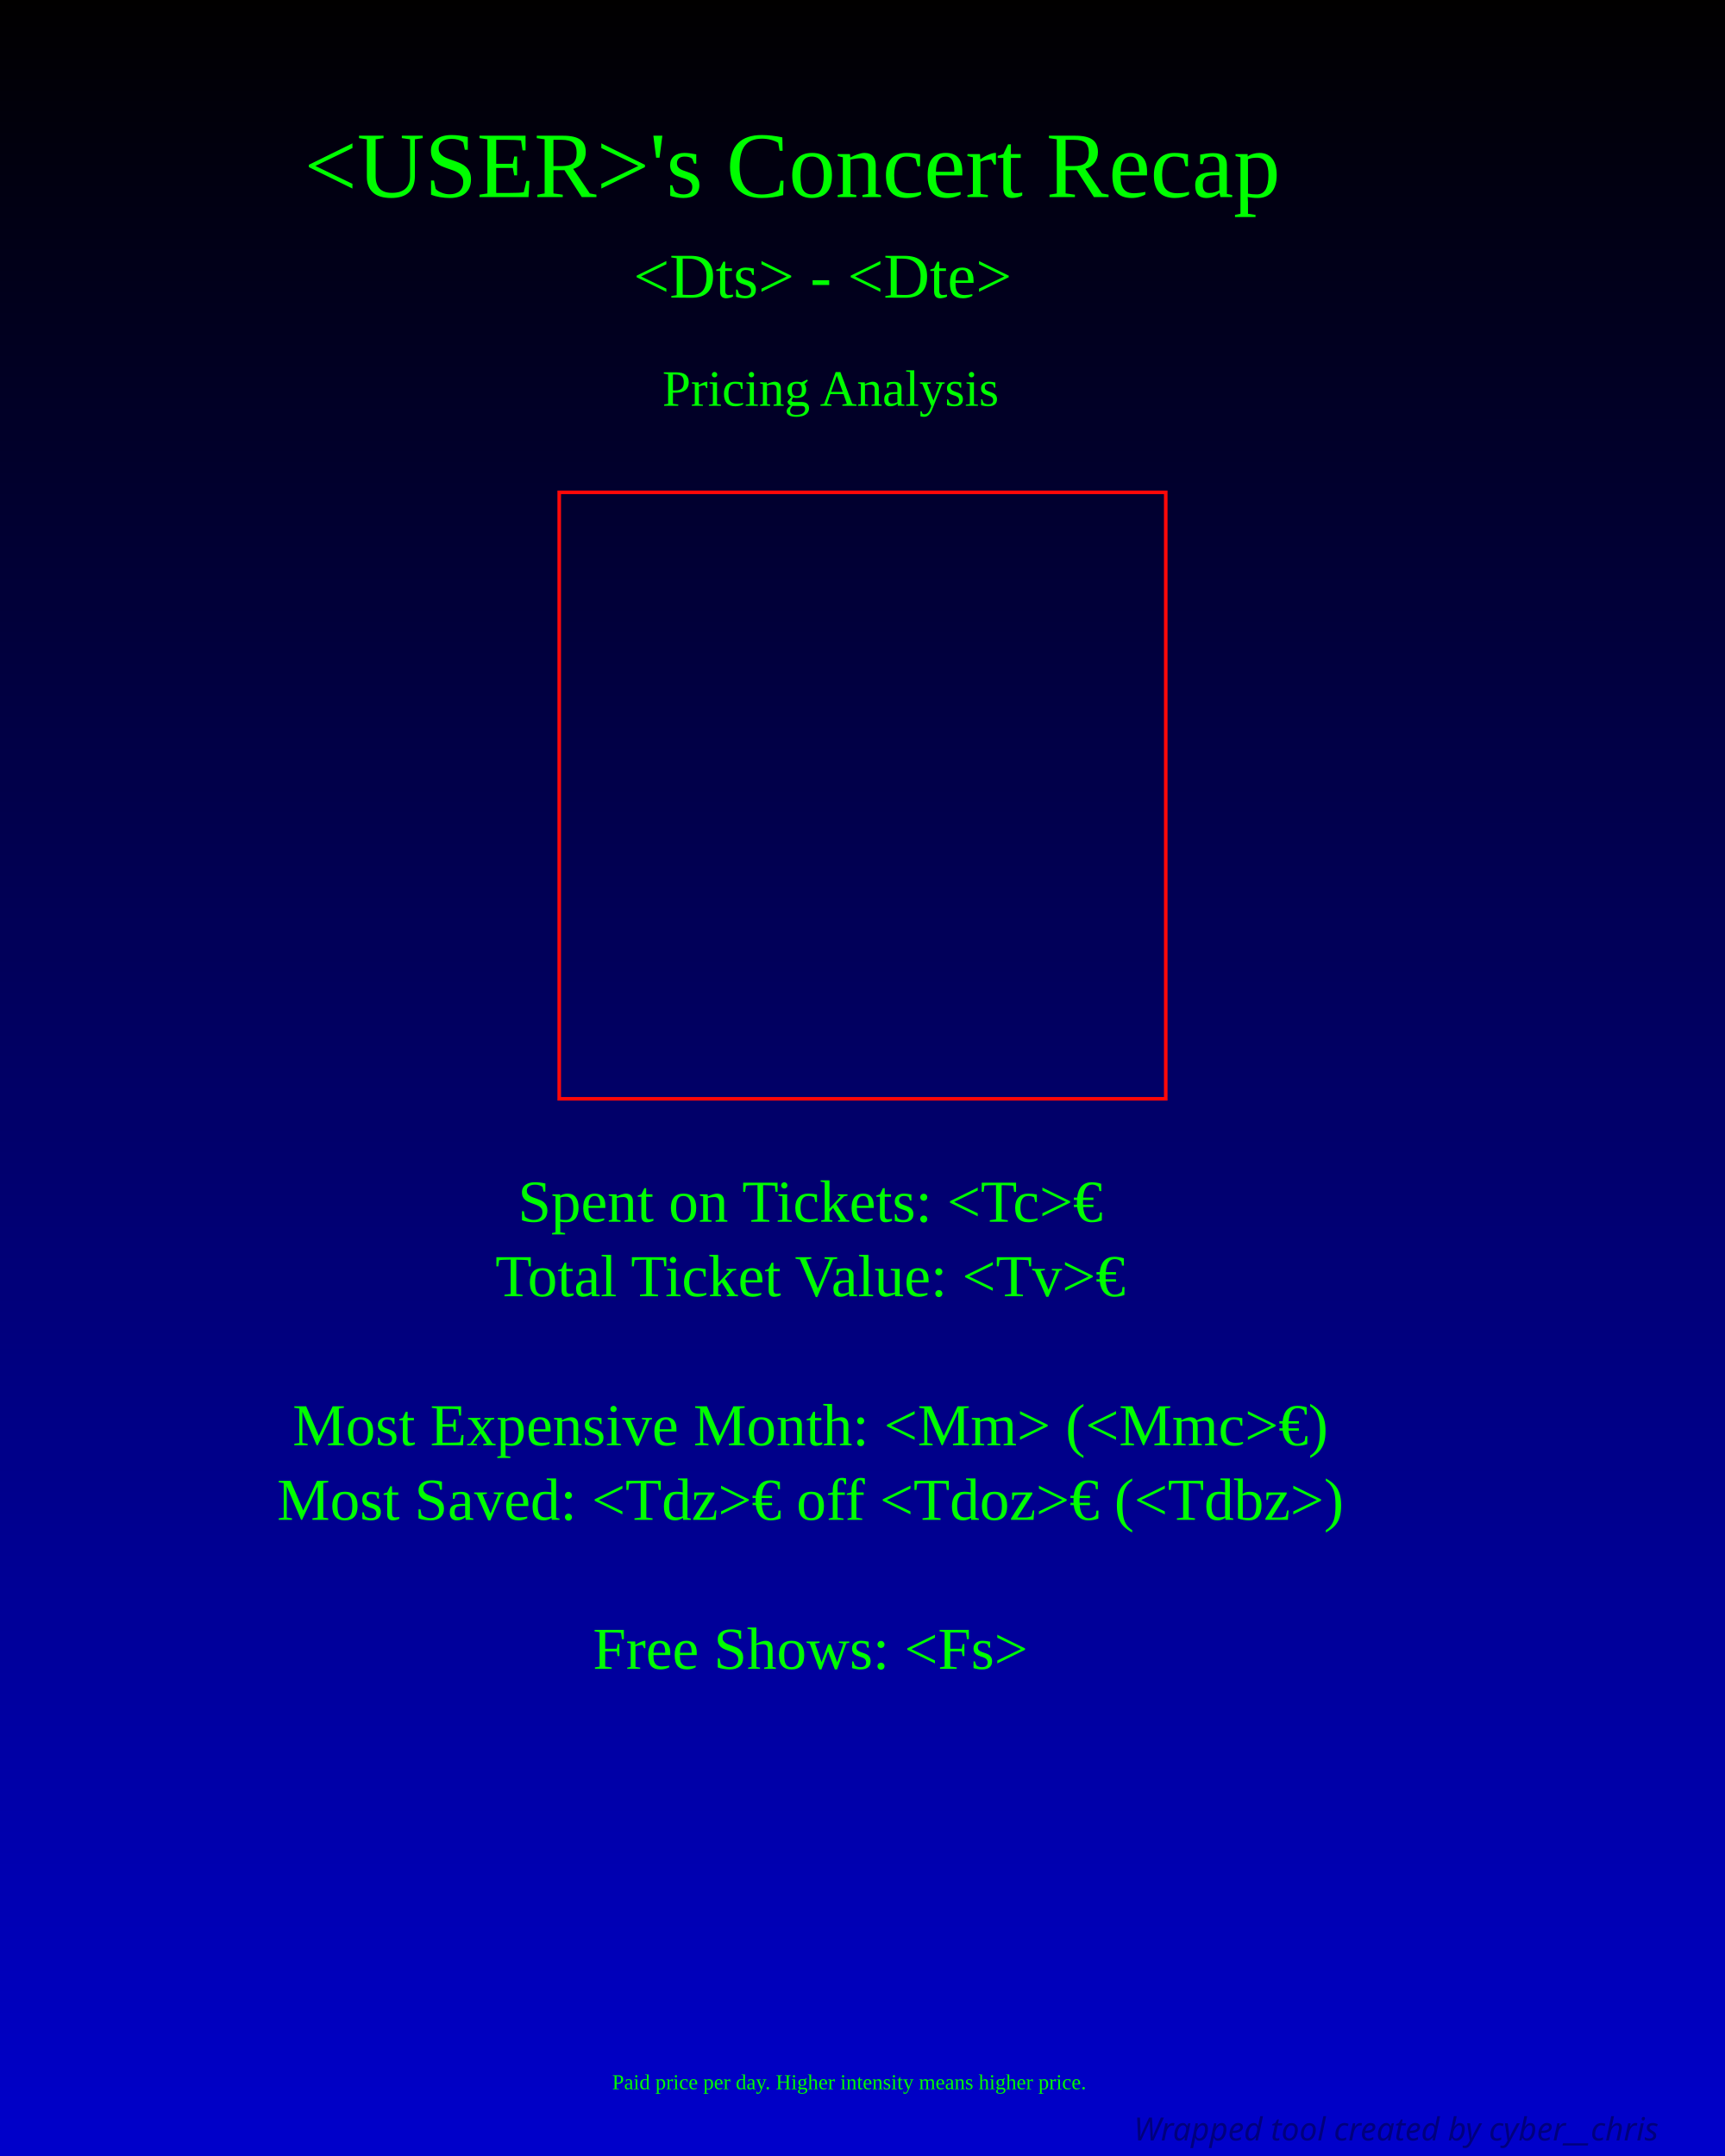
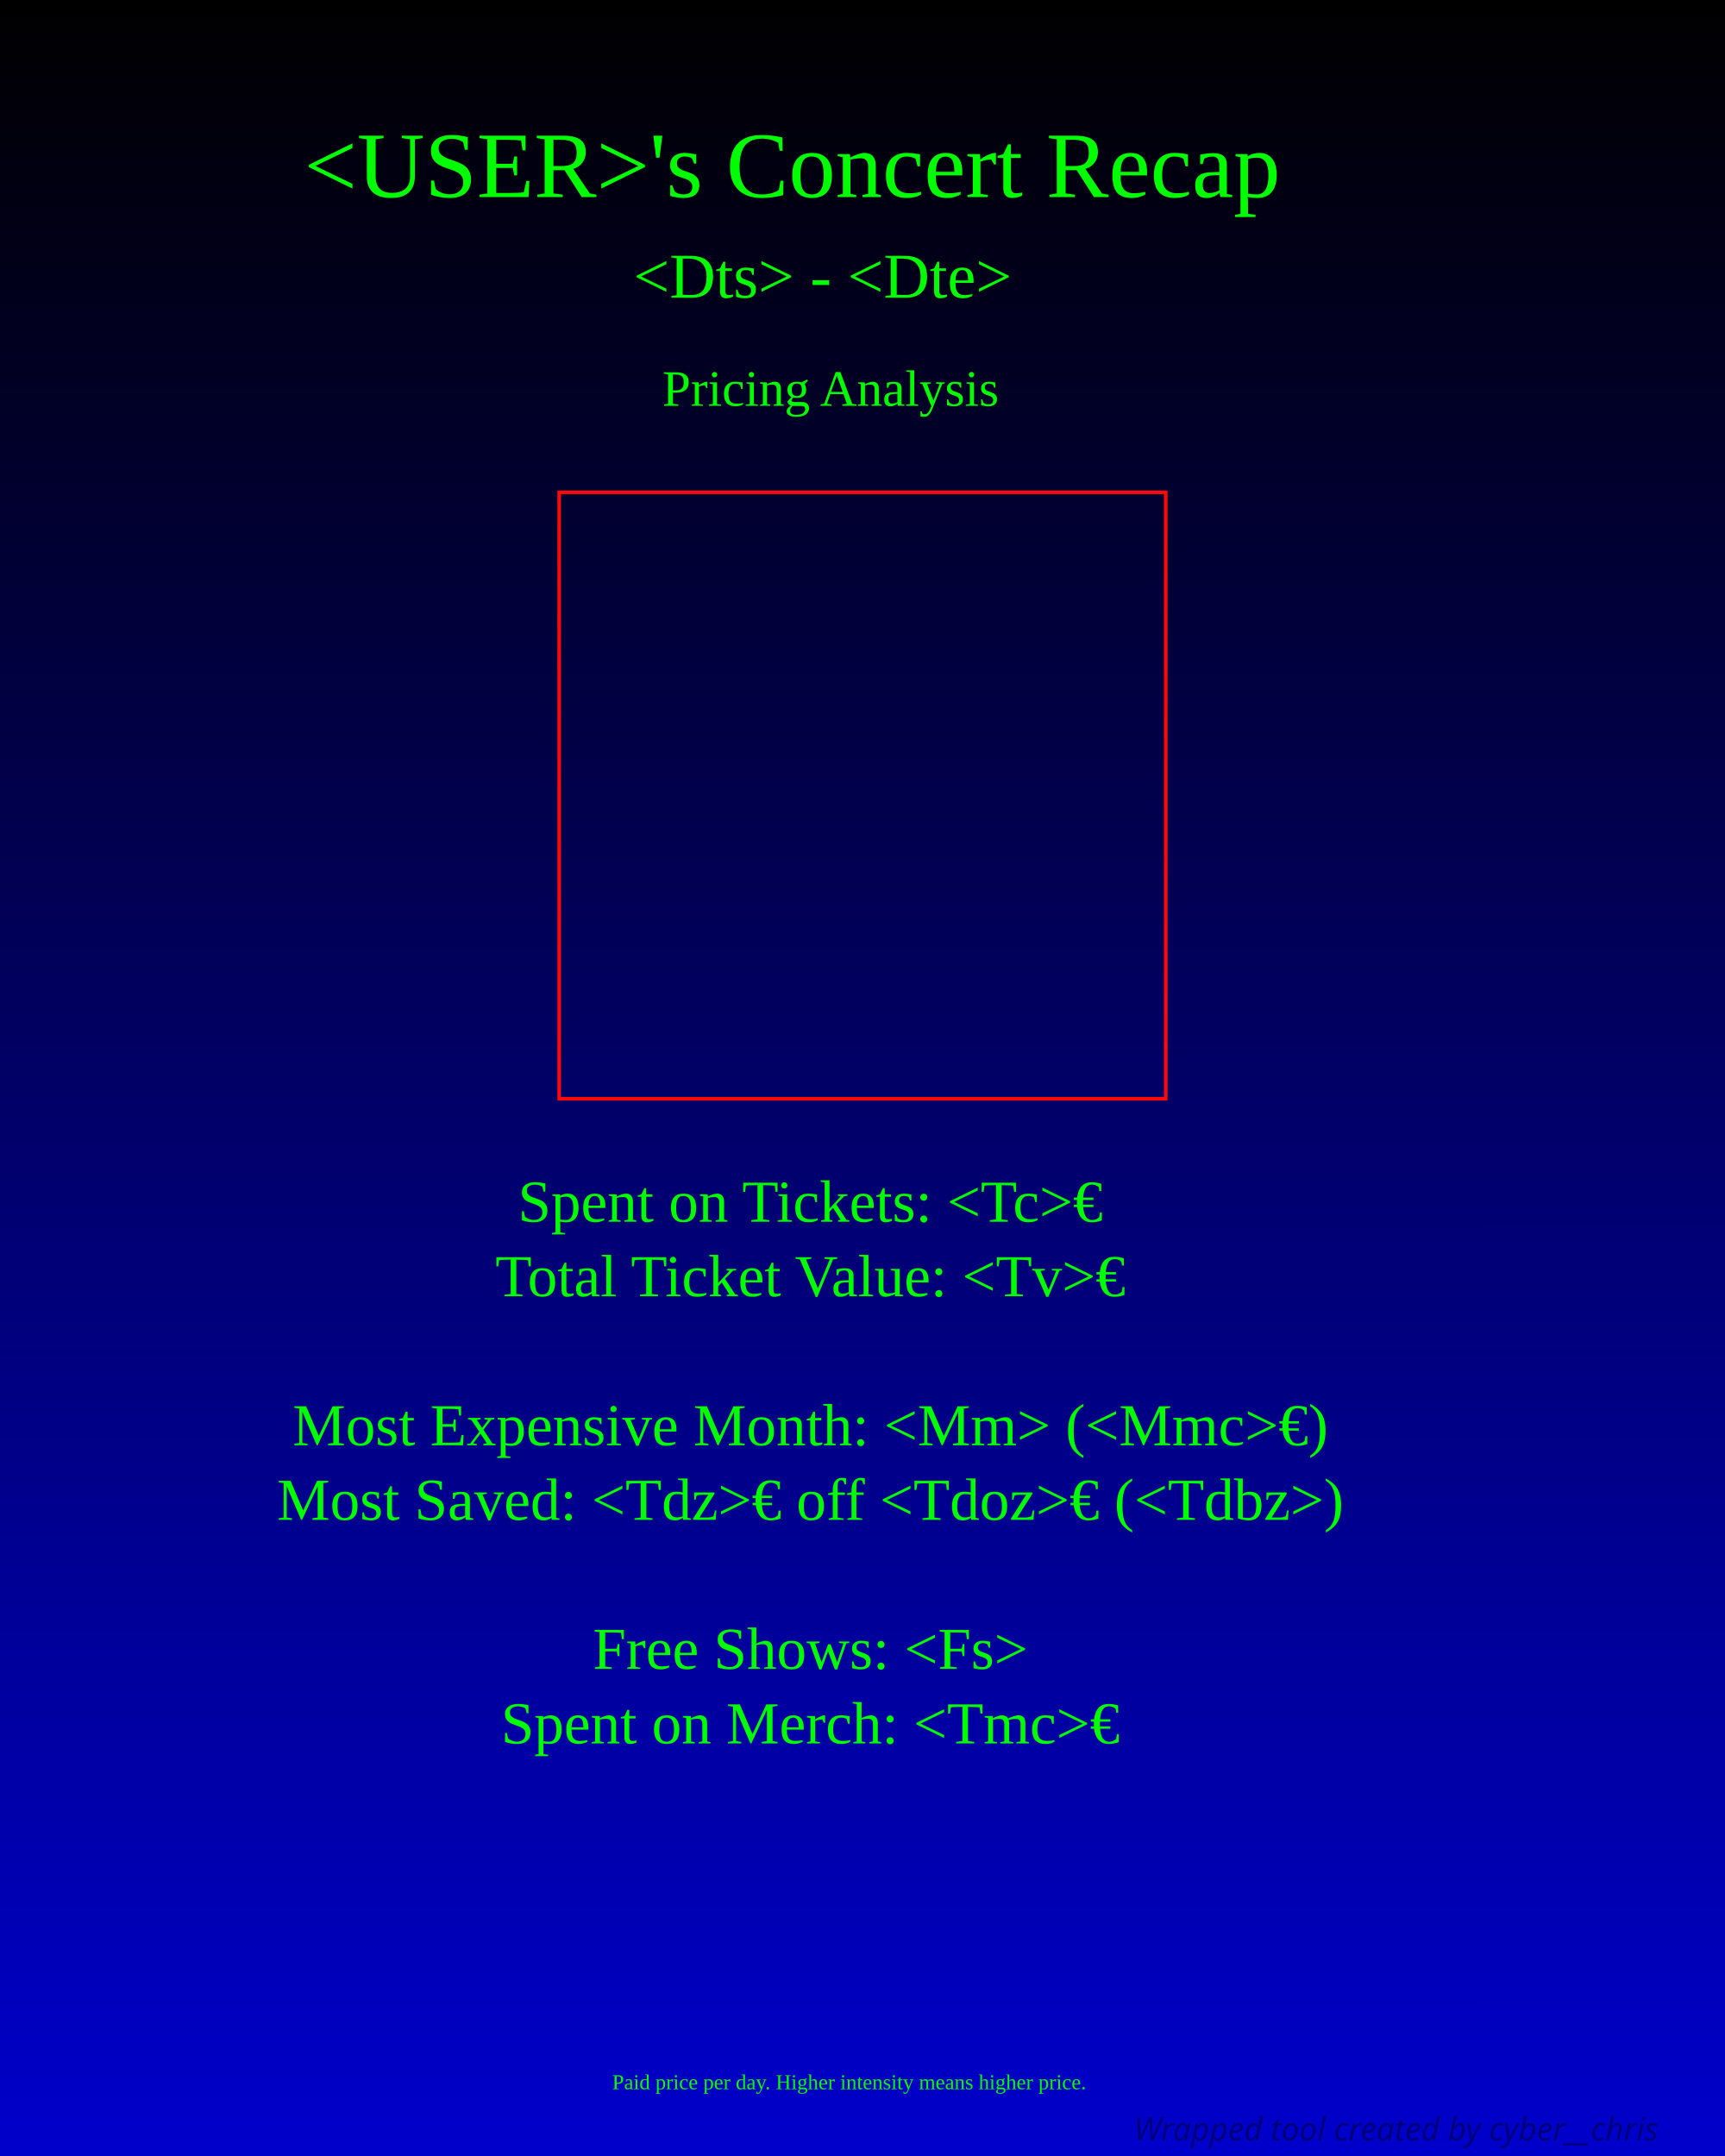
<svg xmlns="http://www.w3.org/2000/svg" xmlns:xlink="http://www.w3.org/1999/xlink" width="1080" height="1350" viewBox="0 0 1080 1350" version="1.1" id="svg1" xml:space="preserve">
  <defs id="defs1">
    <rect x="780.93" y="1044.32" width="299.07" height="35.68" id="rect4" />
    <rect x="40.778" y="84.638" width="1039.901" height="71.869" id="rect12" />
    <rect x="40.778" y="613.644" width="396.926" height="221.713" id="rect11" />
    <rect x="40.778" y="617.935" width="398.357" height="140.18" id="rect3" />
    <pattern xlink:href="#pattern6-7" preserveAspectRatio="xMidYMid" id="pattern7" patternTransform="matrix(0.2389014,0,0,0.2389014,228.0576,249.6872)" />
    <pattern patternUnits="userSpaceOnUse" width="29" height="20" patternTransform="translate(190,350)" preserveAspectRatio="xMidYMid" style="fill:#010000" id="pattern6-7">
      <path style="fill:none;stroke:#010000;stroke-width:10;stroke-linecap:butt;stroke-dasharray:none;paint-order:stroke markers fill;stop-color:#010000" d="M 0,5 C 19,5 10,15 29,15" id="path4-2" />
    </pattern>
    <linearGradient id="linearGradient3">
      <stop style="stop-color:#010000;stop-opacity:1;" offset="0" id="stop3" />
      <stop style="stop-color:#0000fe;stop-opacity:1" offset="1" id="stop4" />
    </linearGradient>
    <linearGradient xlink:href="#linearGradient3" id="linearGradient4" x1="540" y1="0" x2="540.03" y2="1351.384" gradientUnits="userSpaceOnUse" gradientTransform="scale(1,1.25)" />
  </defs>
  <g id="layer2" style="display:inline">
    <rect style="display:inline;fill:url(#linearGradient4);fill-opacity:1;stroke-width:1.118" id="rect2" width="1080" height="1350" x="0" y="0" />
    <text xml:space="preserve" style="font-style:italic;font-size:20px;font-family:sans-serif;-inkscape-font-specification:'sans-serif Italic';text-align:end;writing-mode:lr-tb;direction:ltr;text-anchor:end;display:inline;fill:#000000;fill-opacity:0.382;stroke:#ff0808;stroke-width:1.034;stroke-opacity:0" x="1064.314" y="1340.247" id="text14">
      <tspan id="tspan14" x="1064.314" y="1340.247" dx="0 0 0 0 0 0 0 0 0 0 0 0 0 0 0 0 0 0 0 0 0 0 0 0 0 0 0 0 0 0 2.28">Wrapped tool created by cyber__chris</tspan>
    </text>
  </g>
  <g id="layer1" style="display:inline">
    <text xml:space="preserve" style="display:inline;font-size:32px;text-align:center;writing-mode:lr-tb;direction:ltr;text-anchor:middle;fill:#00fe00;stroke:#ff0808;stroke-width:1.034;stroke-opacity:0" x="540.03" y="254.092" id="text17">
      <tspan id="tspan17" x="540.03" y="254.092" style="font-size:32px;fill:#00fe00">Pricing Analysis</tspan>
    </text>
    <text xml:space="preserve" style="font-size:58.667px;text-align:start;writing-mode:lr-tb;direction:ltr;text-anchor:start;display:inline;fill:#00fe00;stroke-width:0.526" x="529.718" y="123.395" id="text1">
      <tspan id="tspan1" x="540.03" y="123.395" style="font-size:58.667px;text-align:center;text-anchor:middle;fill:#00fe00;stroke-width:0.526">&lt;USER&gt;'s Concert Recap </tspan>
    </text>
    <text xml:space="preserve" style="font-size:40px;text-align:start;writing-mode:lr-tb;direction:ltr;text-anchor:start;display:inline;fill:#00fe00;stroke-width:0.327" x="540.03" y="186.378" id="text1-3">
      <tspan id="tspan1-6" x="540.03" y="186.378" style="font-size:40px;text-align:center;text-anchor:middle;fill:#00fe00;stroke-width:0.327">&lt;Dts&gt; - &lt;Dte&gt;</tspan>
    </text>
  </g>
  <g id="layer3">
    <text xml:space="preserve" style="font-size:45.869px;text-align:start;writing-mode:lr-tb;direction:ltr;text-anchor:start;display:inline;fill:none;stroke:url(#pattern7);stroke-width:0.247;stroke-linecap:butt;stroke-linejoin:miter;stroke-dasharray:none;stroke-opacity:1" x="240.003" y="203.819" id="text7">
      <tspan id="tspan7" x="240.003" y="203.819" style="fill:#00fe00;stroke:#ff0808;stroke-width:0.247;stroke-opacity:0" />
    </text>
    <text xml:space="preserve" style="font-size:37.333px;text-align:center;writing-mode:lr-tb;direction:ltr;text-anchor:middle;display:inline;fill:#00fe00;stroke:#ff0808;stroke-width:1.034;stroke-linecap:butt;stroke-linejoin:miter;stroke-dasharray:none;stroke-opacity:0" x="540.03" y="764.984" id="text9">
      <tspan x="540.03" y="764.984" style="font-size:37.333px;fill:#00fe00" id="tspan8">Spent on Tickets: &lt;Tc&gt;€</tspan>
      <tspan x="540.03" y="811.651" style="font-size:37.333px;fill:#00fe00" id="tspan18">Total Ticket Value: &lt;Tv&gt;€</tspan>
      <tspan x="540.03" y="858.317" style="font-size:37.333px;fill:#00fe00" id="tspan2" />
      <tspan x="540.03" y="904.984" style="font-size:37.333px;fill:#00fe00" id="tspan21">Most Expensive Month: &lt;Mm&gt; (&lt;Mmc&gt;€)</tspan>
      <tspan x="540.03" y="951.651" style="font-size:37.333px;fill:#00fe00" id="tspan4">Most Saved: &lt;Tdz&gt;€ off &lt;Tdoz&gt;€ (&lt;Tdbz&gt;)</tspan>
      <tspan x="540.03" y="998.317" style="font-size:37.333px;fill:#00fe00" id="tspan3" />
      <tspan x="540.03" y="1044.984" style="font-size:37.333px;fill:#00fe00" id="tspan20">Free Shows: &lt;Fs&gt;</tspan>
-       <tspan x="540.03" y="1091.651" style="font-size:37.333px;fill:#00fe00" id="tspan16" />
+       <tspan x="540.03" y="1091.651" style="font-size:37.333px;fill:#00fe00" id="tspan5">Spent on Merch: &lt;Tmc&gt;€</tspan>
+       <tspan x="540.03" y="1138.317" style="font-size:37.333px;fill:#00fe00" id="tspan16" />
    </text>
    <text xml:space="preserve" style="font-size:13.333px;text-align:center;writing-mode:lr-tb;direction:ltr;text-anchor:middle;fill:#00fe00;stroke:#ff0808;stroke-width:1.034;stroke-opacity:0" x="540.03" y="1308.189" id="text17-6">
      <tspan id="tspan17-5" x="540.03" y="1308.189" style="font-size:13.333px;fill:#00fe00">Paid price per day. Higher intensity means higher price.</tspan>
    </text>
  </g>
  <rect style="display:inline;fill:none;stroke:#ff0808;stroke-width:2.24;stroke-linecap:butt;stroke-linejoin:miter;stroke-dasharray:none;stroke-opacity:1" id="rect1" width="379.745" height="379.745" x="350.12" y="308.283" />
</svg>
